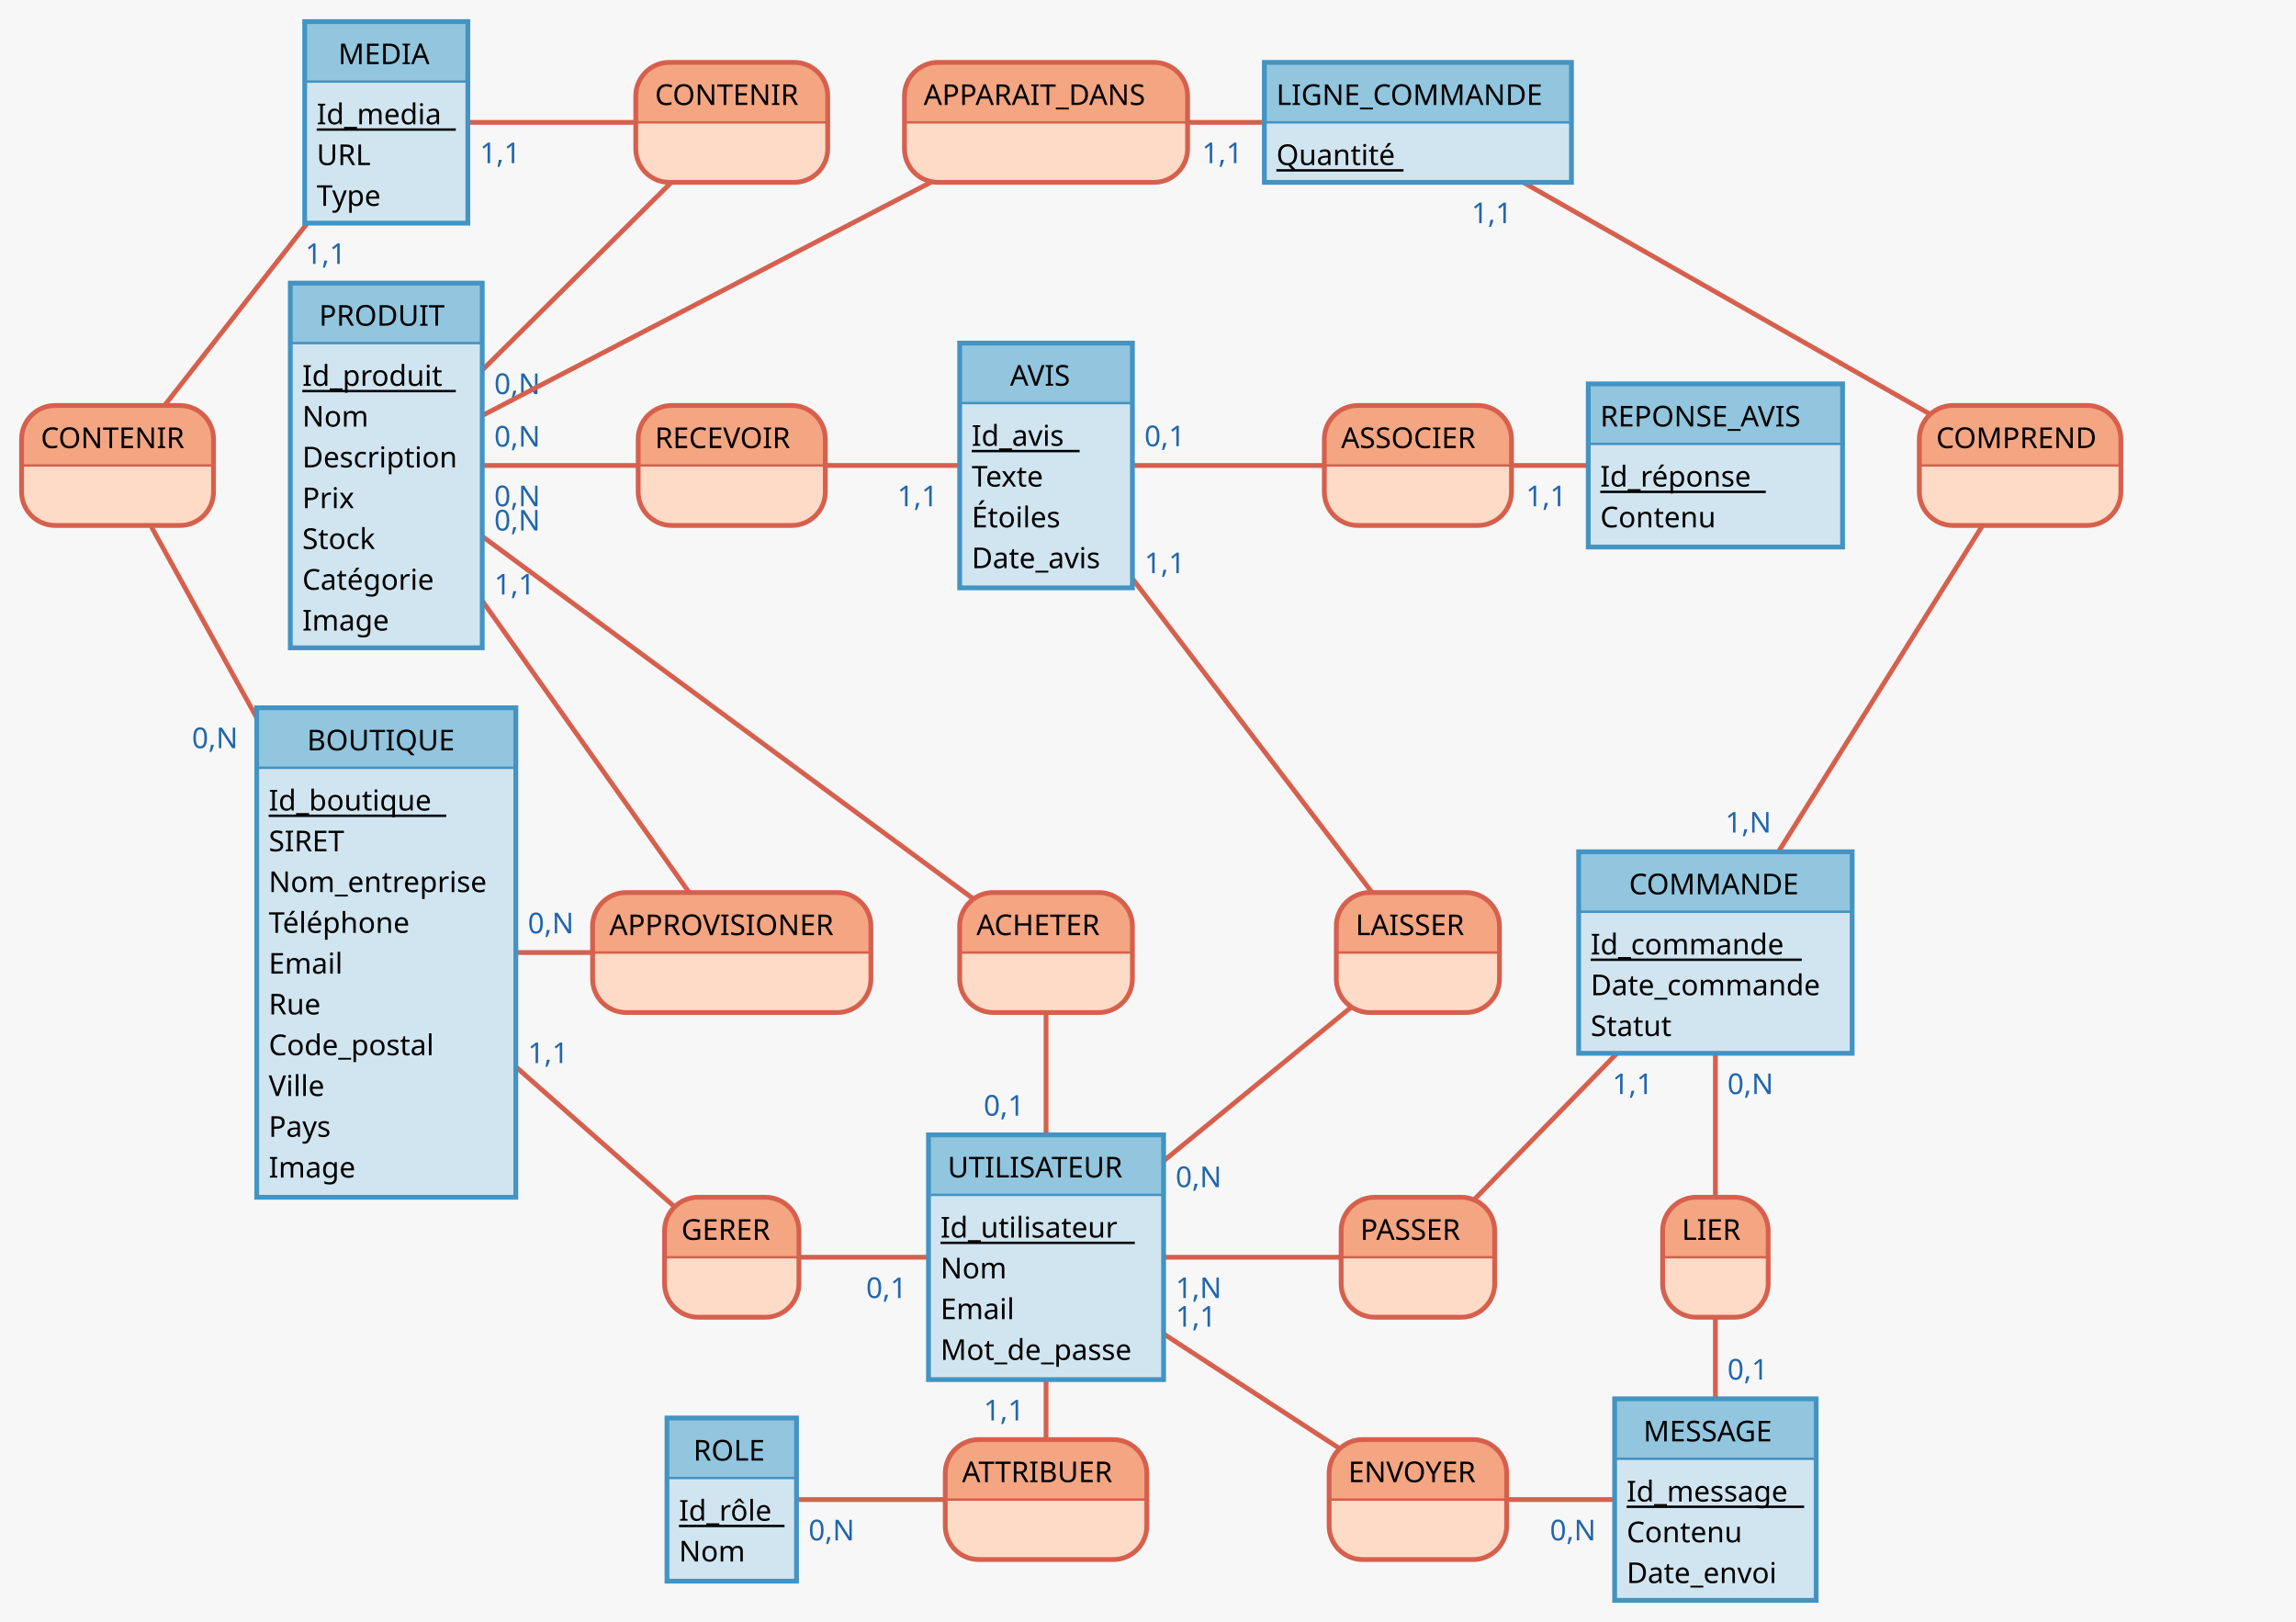
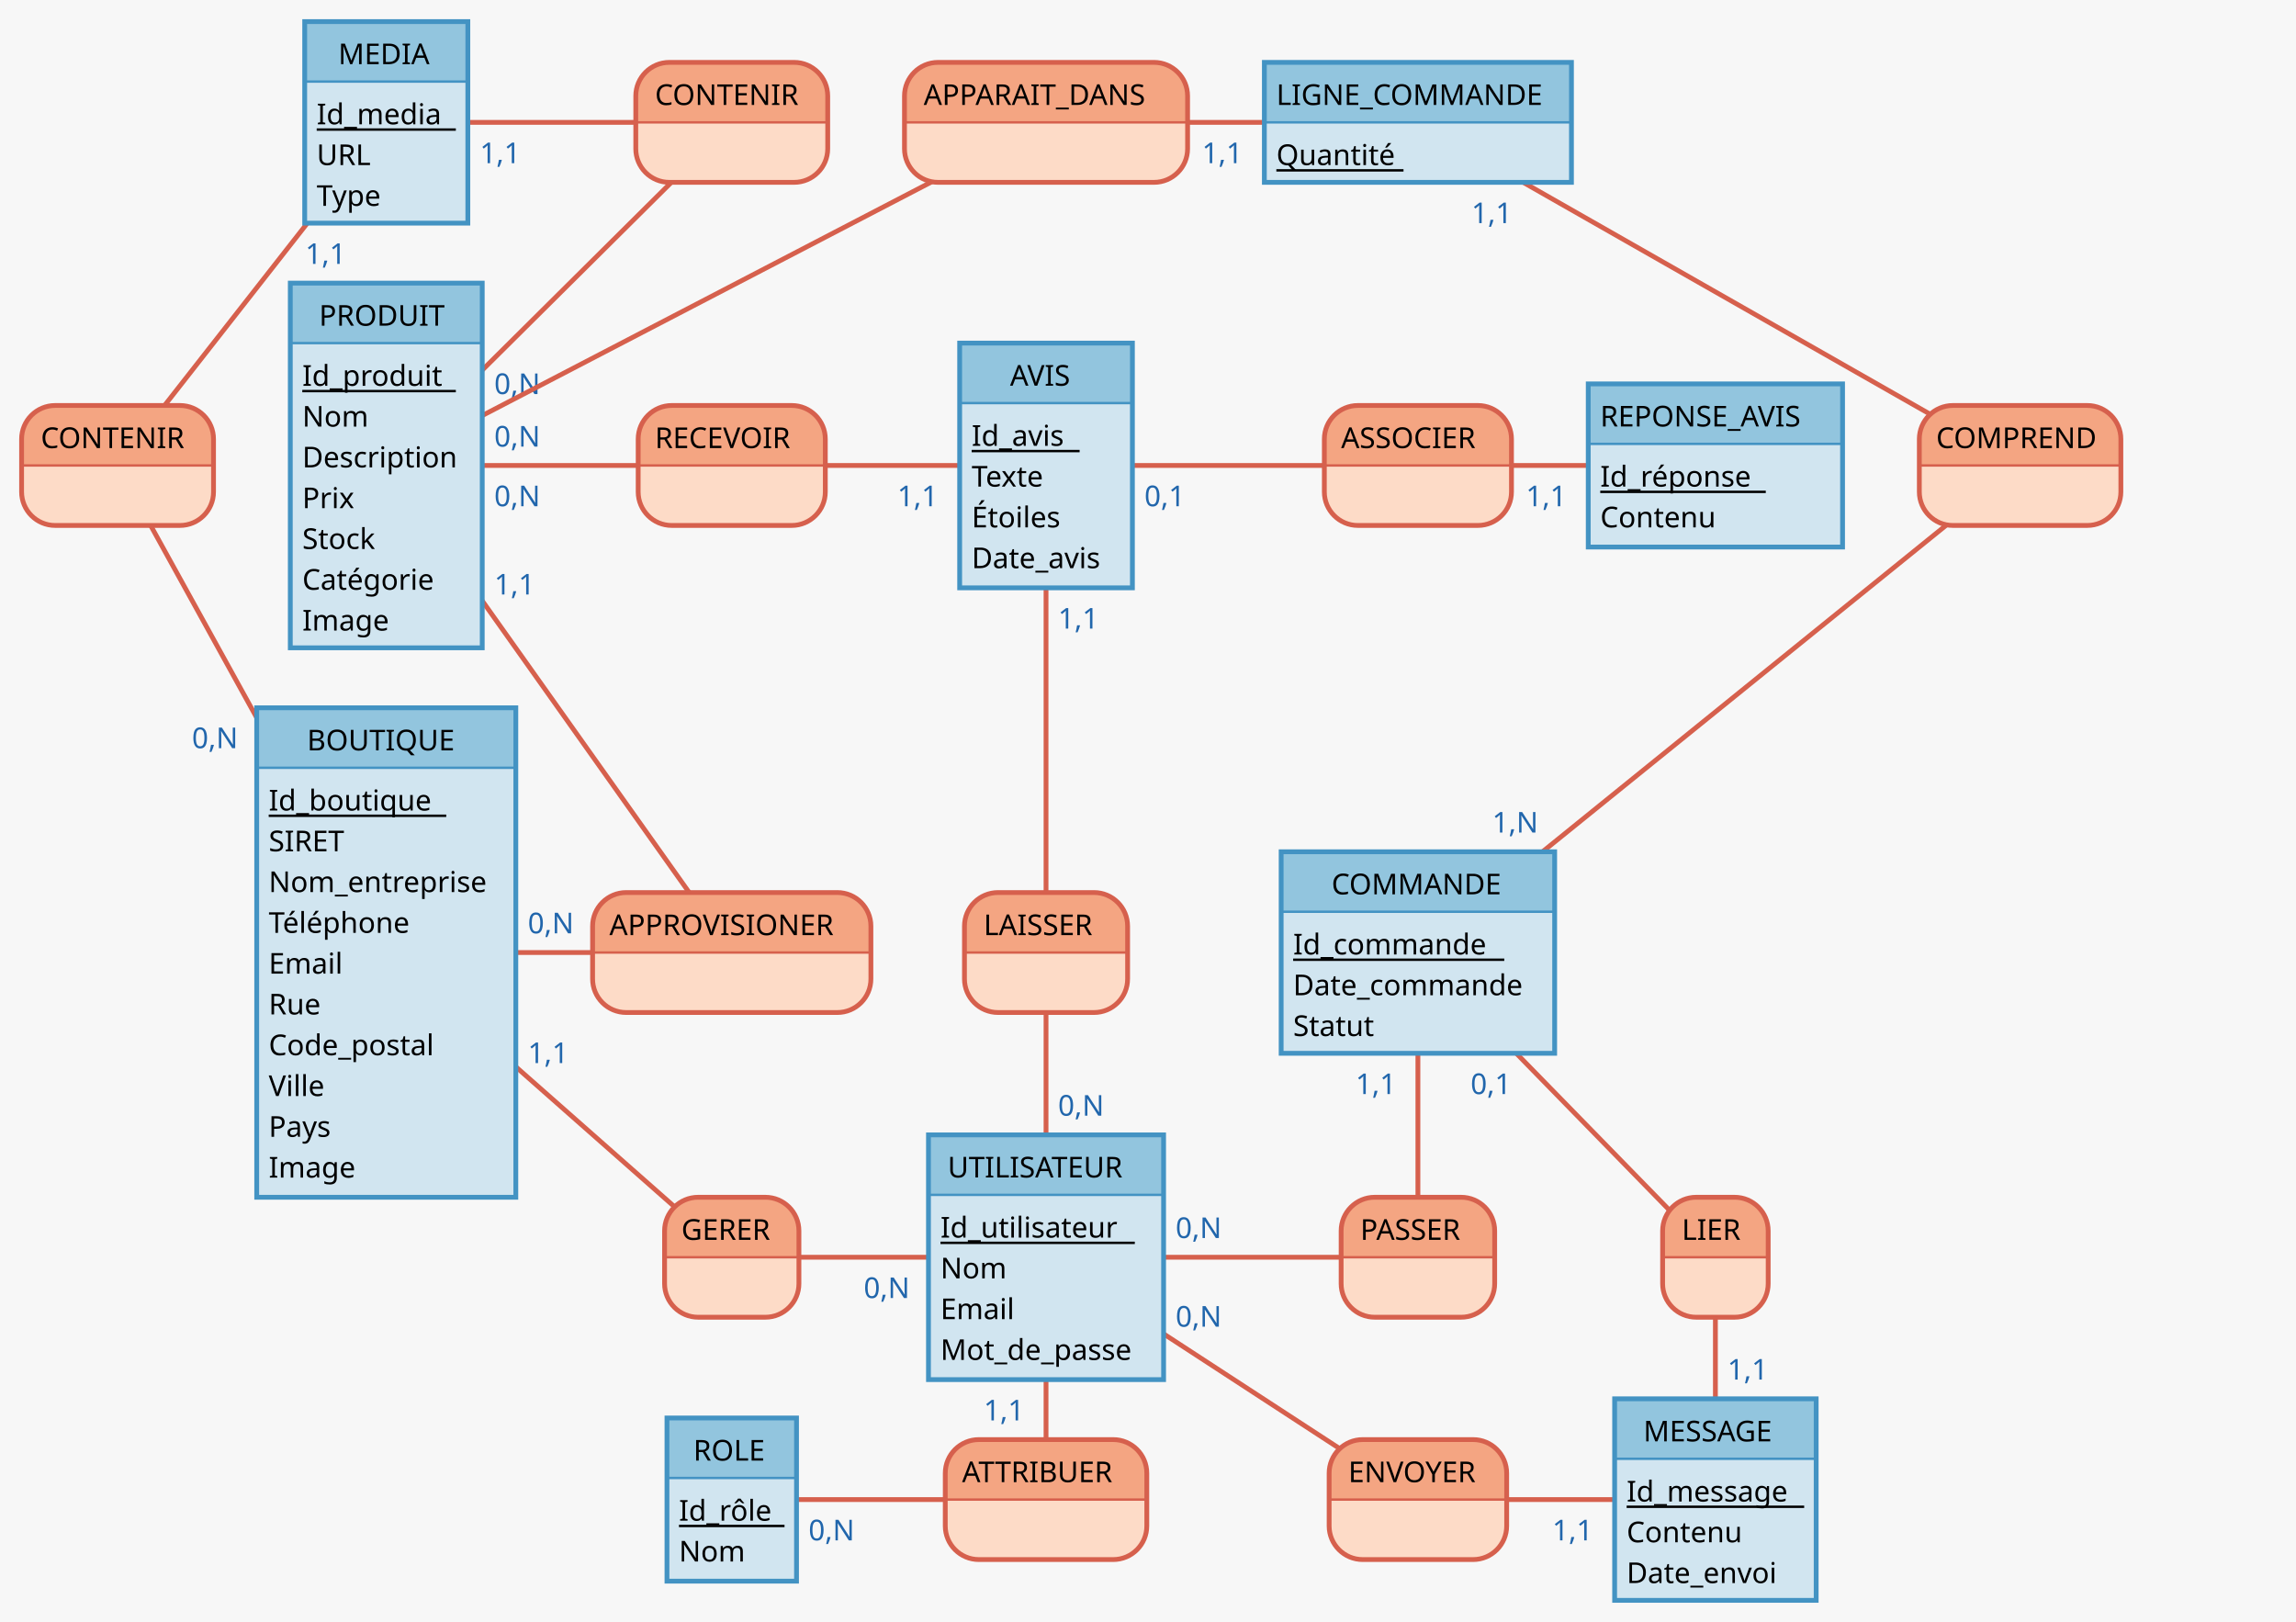
<svg xmlns="http://www.w3.org/2000/svg" width="957" height="676" viewBox="0 0 957 676">
  <rect x="0" y="0" width="957" height="676" fill="#f7f7f7" stroke="none" stroke-width="0" />
  <g>
    <line x1="161" y1="194" x2="305" y2="51" stroke="#d6604d" stroke-width="2" />
    <line x1="161" y1="51" x2="305" y2="51" stroke="#d6604d" stroke-width="2" />
    <g>
      <path d="M331 26 a14 14 90 0 1 14 14 V51 h-80 V40 a14 14 90 0 1 14 -14" fill="#f4a582" stroke="#f4a582" stroke-width="0" />
      <path d="M345 51 v11 a14 14 90 0 1 -14 14 H279 a14 14 90 0 1 -14 -14 V51 H80" fill="#fddbc7" stroke="#fddbc7" stroke-width="0" />
      <rect x="265" y="26" width="80" height="50" fill="none" rx="14" stroke="#d6604d" stroke-width="2" />
      <line x1="265" y1="51" x2="345" y2="51" stroke="#d6604d" stroke-width="1" />
      <text x="273" y="43.75" fill="#000000" font-family="Verdana" font-size="12">CONTENIR</text>
    </g>
    <text x="206" y="164.24" fill="#2166ac" font-family="Verdana" font-size="12">0,N</text>
    <text x="200" y="68" fill="#2166ac" font-family="Verdana" font-size="12">1,1</text>
  </g>
  <g>
    <line x1="161" y1="194" x2="436" y2="51" stroke="#d6604d" stroke-width="2" />
    <line x1="591" y1="51" x2="436" y2="51" stroke="#d6604d" stroke-width="2" />
    <g>
      <path d="M481 26 a14 14 90 0 1 14 14 V51 h-118 V40 a14 14 90 0 1 14 -14" fill="#f4a582" stroke="#f4a582" stroke-width="0" />
      <path d="M495 51 v11 a14 14 90 0 1 -14 14 H391 a14 14 90 0 1 -14 -14 V51 H118" fill="#fddbc7" stroke="#fddbc7" stroke-width="0" />
      <rect x="377" y="26" width="118" height="50" fill="none" rx="14" stroke="#d6604d" stroke-width="2" />
      <line x1="377" y1="51" x2="495" y2="51" stroke="#d6604d" stroke-width="1" />
      <text x="385" y="43.75" fill="#000000" font-family="Verdana" font-size="12">APPARAIT_DANS</text>
    </g>
    <text x="206" y="186.14" fill="#2166ac" font-family="Verdana" font-size="12">0,N</text>
    <text x="501" y="68" fill="#2166ac" font-family="Verdana" font-size="12">1,1</text>
  </g>
  <g>
    <line x1="161" y1="397" x2="49" y2="194" stroke="#d6604d" stroke-width="2" />
    <line x1="161" y1="51" x2="49" y2="194" stroke="#d6604d" stroke-width="2" />
    <g>
      <path d="M75 169 a14 14 90 0 1 14 14 V194 h-80 V183 a14 14 90 0 1 14 -14" fill="#f4a582" stroke="#f4a582" stroke-width="0" />
      <path d="M89 194 v11 a14 14 90 0 1 -14 14 H23 a14 14 90 0 1 -14 -14 V194 H80" fill="#fddbc7" stroke="#fddbc7" stroke-width="0" />
      <rect x="9" y="169" width="80" height="50" fill="none" rx="14" stroke="#d6604d" stroke-width="2" />
      <line x1="9" y1="194" x2="89" y2="194" stroke="#d6604d" stroke-width="1" />
      <text x="17" y="186.75" fill="#000000" font-family="Verdana" font-size="12">CONTENIR</text>
    </g>
    <text x="80" y="311.83" fill="#2166ac" font-family="Verdana" font-size="12">0,N</text>
    <text x="127.24" y="110" fill="#2166ac" font-family="Verdana" font-size="12">1,1</text>
  </g>
  <g>
    <line x1="161" y1="194" x2="305" y2="194" stroke="#d6604d" stroke-width="2" />
    <line x1="436" y1="194" x2="305" y2="194" stroke="#d6604d" stroke-width="2" />
    <g>
      <path d="M330 169 a14 14 90 0 1 14 14 V194 h-78 V183 a14 14 90 0 1 14 -14" fill="#f4a582" stroke="#f4a582" stroke-width="0" />
      <path d="M344 194 v11 a14 14 90 0 1 -14 14 H280 a14 14 90 0 1 -14 -14 V194 H78" fill="#fddbc7" stroke="#fddbc7" stroke-width="0" />
      <rect x="266" y="169" width="78" height="50" fill="none" rx="14" stroke="#d6604d" stroke-width="2" />
      <line x1="266" y1="194" x2="344" y2="194" stroke="#d6604d" stroke-width="1" />
      <text x="273" y="186.75" fill="#000000" font-family="Verdana" font-size="12">RECEVOIR</text>
    </g>
    <text x="206" y="211" fill="#2166ac" font-family="Verdana" font-size="12">0,N</text>
    <text x="374" y="211" fill="#2166ac" font-family="Verdana" font-size="12">1,1</text>
  </g>
  <g>
    <line x1="436" y1="194" x2="591" y2="194" stroke="#d6604d" stroke-width="2" />
    <line x1="715" y1="194" x2="591" y2="194" stroke="#d6604d" stroke-width="2" />
    <g>
      <path d="M616 169 a14 14 90 0 1 14 14 V194 h-78 V183 a14 14 90 0 1 14 -14" fill="#f4a582" stroke="#f4a582" stroke-width="0" />
      <path d="M630 194 v11 a14 14 90 0 1 -14 14 H566 a14 14 90 0 1 -14 -14 V194 H78" fill="#fddbc7" stroke="#fddbc7" stroke-width="0" />
      <rect x="552" y="169" width="78" height="50" fill="none" rx="14" stroke="#d6604d" stroke-width="2" />
      <line x1="552" y1="194" x2="630" y2="194" stroke="#d6604d" stroke-width="1" />
      <text x="559" y="186.75" fill="#000000" font-family="Verdana" font-size="12">ASSOCIER</text>
    </g>
-     <text x="477" y="186" fill="#2166ac" font-family="Verdana" font-size="12">0,1</text>
+     <text x="477" y="211" fill="#2166ac" font-family="Verdana" font-size="12">0,1</text>
    <text x="636" y="211" fill="#2166ac" font-family="Verdana" font-size="12">1,1</text>
  </g>
  <g>
-     <line x1="715" y1="397" x2="842" y2="194" stroke="#d6604d" stroke-width="2" />
+     <line x1="591" y1="397" x2="842" y2="194" stroke="#d6604d" stroke-width="2" />
    <line x1="591" y1="51" x2="842" y2="194" stroke="#d6604d" stroke-width="2" />
    <g>
      <path d="M870 169 a14 14 90 0 1 14 14 V194 h-84 V183 a14 14 90 0 1 14 -14" fill="#f4a582" stroke="#f4a582" stroke-width="0" />
      <path d="M884 194 v11 a14 14 90 0 1 -14 14 H814 a14 14 90 0 1 -14 -14 V194 H84" fill="#fddbc7" stroke="#fddbc7" stroke-width="0" />
      <rect x="800" y="169" width="84" height="50" fill="none" rx="14" stroke="#d6604d" stroke-width="2" />
      <line x1="800" y1="194" x2="884" y2="194" stroke="#d6604d" stroke-width="1" />
      <text x="807" y="186.75" fill="#000000" font-family="Verdana" font-size="12">COMPREND</text>
    </g>
-     <text x="719.1" y="347" fill="#2166ac" font-family="Verdana" font-size="12">1,N</text>
+     <text x="621.95" y="347" fill="#2166ac" font-family="Verdana" font-size="12">1,N</text>
    <text x="613.31" y="93" fill="#2166ac" font-family="Verdana" font-size="12">1,1</text>
  </g>
  <g>
    <line x1="161" y1="397" x2="305" y2="397" stroke="#d6604d" stroke-width="2" />
    <line x1="161" y1="194" x2="305" y2="397" stroke="#d6604d" stroke-width="2" />
    <g>
      <path d="M349 372 a14 14 90 0 1 14 14 V397 h-116 V386 a14 14 90 0 1 14 -14" fill="#f4a582" stroke="#f4a582" stroke-width="0" />
      <path d="M363 397 v11 a14 14 90 0 1 -14 14 H261 a14 14 90 0 1 -14 -14 V397 H116" fill="#fddbc7" stroke="#fddbc7" stroke-width="0" />
      <rect x="247" y="372" width="116" height="50" fill="none" rx="14" stroke="#d6604d" stroke-width="2" />
      <line x1="247" y1="397" x2="363" y2="397" stroke="#d6604d" stroke-width="1" />
      <text x="254" y="389.75" fill="#000000" font-family="Verdana" font-size="12">APPROVISIONER</text>
    </g>
    <text x="220" y="389" fill="#2166ac" font-family="Verdana" font-size="12">0,N</text>
    <text x="206" y="247.78" fill="#2166ac" font-family="Verdana" font-size="12">1,1</text>
  </g>
  <g>
+     <line x1="436" y1="194" x2="436" y2="397" stroke="#d6604d" stroke-width="2" />
    <line x1="436" y1="524" x2="436" y2="397" stroke="#d6604d" stroke-width="2" />
-     <line x1="161" y1="194" x2="436" y2="397" stroke="#d6604d" stroke-width="2" />
-     <g>
-       <path d="M458 372 a14 14 90 0 1 14 14 V397 h-72 V386 a14 14 90 0 1 14 -14" fill="#f4a582" stroke="#f4a582" stroke-width="0" />
-       <path d="M472 397 v11 a14 14 90 0 1 -14 14 H414 a14 14 90 0 1 -14 -14 V397 H72" fill="#fddbc7" stroke="#fddbc7" stroke-width="0" />
-       <rect x="400" y="372" width="72" height="50" fill="none" rx="14" stroke="#d6604d" stroke-width="2" />
-       <line x1="400" y1="397" x2="472" y2="397" stroke="#d6604d" stroke-width="1" />
-       <text x="407" y="389.75" fill="#000000" font-family="Verdana" font-size="12">ACHETER</text>
-     </g>
-     <text x="410" y="465" fill="#2166ac" font-family="Verdana" font-size="12">0,1</text>
-     <text x="206" y="221.11" fill="#2166ac" font-family="Verdana" font-size="12">0,N</text>
-   </g>
-   <g>
-     <line x1="436" y1="194" x2="591" y2="397" stroke="#d6604d" stroke-width="2" />
-     <line x1="436" y1="524" x2="591" y2="397" stroke="#d6604d" stroke-width="2" />
-     <g>
-       <path d="M611 372 a14 14 90 0 1 14 14 V397 h-68 V386 a14 14 90 0 1 14 -14" fill="#f4a582" stroke="#f4a582" stroke-width="0" />
-       <path d="M625 397 v11 a14 14 90 0 1 -14 14 H571 a14 14 90 0 1 -14 -14 V397 H68" fill="#fddbc7" stroke="#fddbc7" stroke-width="0" />
-       <rect x="557" y="372" width="68" height="50" fill="none" rx="14" stroke="#d6604d" stroke-width="2" />
-       <line x1="557" y1="397" x2="625" y2="397" stroke="#d6604d" stroke-width="1" />
-       <text x="565" y="389.75" fill="#000000" font-family="Verdana" font-size="12">LAISSER</text>
-     </g>
-     <text x="477" y="238.89" fill="#2166ac" font-family="Verdana" font-size="12">1,1</text>
-     <text x="490" y="494.77" fill="#2166ac" font-family="Verdana" font-size="12">0,N</text>
+     <g>
+       <path d="M456 372 a14 14 90 0 1 14 14 V397 h-68 V386 a14 14 90 0 1 14 -14" fill="#f4a582" stroke="#f4a582" stroke-width="0" />
+       <path d="M470 397 v11 a14 14 90 0 1 -14 14 H416 a14 14 90 0 1 -14 -14 V397 H68" fill="#fddbc7" stroke="#fddbc7" stroke-width="0" />
+       <rect x="402" y="372" width="68" height="50" fill="none" rx="14" stroke="#d6604d" stroke-width="2" />
+       <line x1="402" y1="397" x2="470" y2="397" stroke="#d6604d" stroke-width="1" />
+       <text x="410" y="389.75" fill="#000000" font-family="Verdana" font-size="12">LAISSER</text>
+     </g>
+     <text x="441" y="262" fill="#2166ac" font-family="Verdana" font-size="12">1,1</text>
+     <text x="441" y="465" fill="#2166ac" font-family="Verdana" font-size="12">0,N</text>
  </g>
  <g>
    <line x1="436" y1="524" x2="305" y2="524" stroke="#d6604d" stroke-width="2" />
    <line x1="161" y1="397" x2="305" y2="524" stroke="#d6604d" stroke-width="2" />
    <g>
      <path d="M319 499 a14 14 90 0 1 14 14 V524 h-56 V513 a14 14 90 0 1 14 -14" fill="#f4a582" stroke="#f4a582" stroke-width="0" />
      <path d="M333 524 v11 a14 14 90 0 1 -14 14 H291 a14 14 90 0 1 -14 -14 V524 H56" fill="#fddbc7" stroke="#fddbc7" stroke-width="0" />
      <rect x="277" y="499" width="56" height="50" fill="none" rx="14" stroke="#d6604d" stroke-width="2" />
      <line x1="277" y1="524" x2="333" y2="524" stroke="#d6604d" stroke-width="1" />
      <text x="284" y="516.75" fill="#000000" font-family="Verdana" font-size="12">GERER</text>
    </g>
-     <text x="361" y="541" fill="#2166ac" font-family="Verdana" font-size="12">0,1</text>
+     <text x="360" y="541" fill="#2166ac" font-family="Verdana" font-size="12">0,N</text>
    <text x="220" y="443.07" fill="#2166ac" font-family="Verdana" font-size="12">1,1</text>
  </g>
  <g>
    <line x1="436" y1="524" x2="591" y2="524" stroke="#d6604d" stroke-width="2" />
-     <line x1="715" y1="397" x2="591" y2="524" stroke="#d6604d" stroke-width="2" />
+     <line x1="591" y1="397" x2="591" y2="524" stroke="#d6604d" stroke-width="2" />
    <g>
      <path d="M609 499 a14 14 90 0 1 14 14 V524 h-64 V513 a14 14 90 0 1 14 -14" fill="#f4a582" stroke="#f4a582" stroke-width="0" />
      <path d="M623 524 v11 a14 14 90 0 1 -14 14 H573 a14 14 90 0 1 -14 -14 V524 H64" fill="#fddbc7" stroke="#fddbc7" stroke-width="0" />
      <rect x="559" y="499" width="64" height="50" fill="none" rx="14" stroke="#d6604d" stroke-width="2" />
      <line x1="559" y1="524" x2="623" y2="524" stroke="#d6604d" stroke-width="1" />
      <text x="567" y="516.75" fill="#000000" font-family="Verdana" font-size="12">PASSER</text>
    </g>
-     <text x="490" y="541" fill="#2166ac" font-family="Verdana" font-size="12">1,N</text>
-     <text x="672.04" y="456" fill="#2166ac" font-family="Verdana" font-size="12">1,1</text>
-   </g>
-   <g>
-     <line x1="715" y1="397" x2="715" y2="524" stroke="#d6604d" stroke-width="2" />
+     <text x="490" y="516" fill="#2166ac" font-family="Verdana" font-size="12">0,N</text>
+     <text x="565" y="456" fill="#2166ac" font-family="Verdana" font-size="12">1,1</text>
+   </g>
+   <g>
+     <line x1="591" y1="397" x2="715" y2="524" stroke="#d6604d" stroke-width="2" />
    <line x1="715" y1="625" x2="715" y2="524" stroke="#d6604d" stroke-width="2" />
    <g>
      <path d="M723 499 a14 14 90 0 1 14 14 V524 h-44 V513 a14 14 90 0 1 14 -14" fill="#f4a582" stroke="#f4a582" stroke-width="0" />
      <path d="M737 524 v11 a14 14 90 0 1 -14 14 H707 a14 14 90 0 1 -14 -14 V524 H44" fill="#fddbc7" stroke="#fddbc7" stroke-width="0" />
      <rect x="693" y="499" width="44" height="50" fill="none" rx="14" stroke="#d6604d" stroke-width="2" />
      <line x1="693" y1="524" x2="737" y2="524" stroke="#d6604d" stroke-width="1" />
      <text x="701" y="516.75" fill="#000000" font-family="Verdana" font-size="12">LIER</text>
    </g>
-     <text x="720" y="456" fill="#2166ac" font-family="Verdana" font-size="12">0,N</text>
-     <text x="720" y="575" fill="#2166ac" font-family="Verdana" font-size="12">0,1</text>
+     <text x="612.96" y="456" fill="#2166ac" font-family="Verdana" font-size="12">0,1</text>
+     <text x="720" y="575" fill="#2166ac" font-family="Verdana" font-size="12">1,1</text>
  </g>
  <g>
    <line x1="436" y1="524" x2="436" y2="625" stroke="#d6604d" stroke-width="2" />
    <line x1="305" y1="625" x2="436" y2="625" stroke="#d6604d" stroke-width="2" />
    <g>
      <path d="M464 600 a14 14 90 0 1 14 14 V625 h-84 V614 a14 14 90 0 1 14 -14" fill="#f4a582" stroke="#f4a582" stroke-width="0" />
      <path d="M478 625 v11 a14 14 90 0 1 -14 14 H408 a14 14 90 0 1 -14 -14 V625 H84" fill="#fddbc7" stroke="#fddbc7" stroke-width="0" />
      <rect x="394" y="600" width="84" height="50" fill="none" rx="14" stroke="#d6604d" stroke-width="2" />
      <line x1="394" y1="625" x2="478" y2="625" stroke="#d6604d" stroke-width="1" />
      <text x="401" y="617.75" fill="#000000" font-family="Verdana" font-size="12">ATTRIBUER</text>
    </g>
    <text x="410" y="592" fill="#2166ac" font-family="Verdana" font-size="12">1,1</text>
    <text x="337" y="642" fill="#2166ac" font-family="Verdana" font-size="12">0,N</text>
  </g>
  <g>
    <line x1="436" y1="524" x2="591" y2="625" stroke="#d6604d" stroke-width="2" />
    <line x1="715" y1="625" x2="591" y2="625" stroke="#d6604d" stroke-width="2" />
    <g>
      <path d="M614 600 a14 14 90 0 1 14 14 V625 h-74 V614 a14 14 90 0 1 14 -14" fill="#f4a582" stroke="#f4a582" stroke-width="0" />
      <path d="M628 625 v11 a14 14 90 0 1 -14 14 H568 a14 14 90 0 1 -14 -14 V625 H74" fill="#fddbc7" stroke="#fddbc7" stroke-width="0" />
      <rect x="554" y="600" width="74" height="50" fill="none" rx="14" stroke="#d6604d" stroke-width="2" />
      <line x1="554" y1="625" x2="628" y2="625" stroke="#d6604d" stroke-width="1" />
      <text x="562" y="617.75" fill="#000000" font-family="Verdana" font-size="12">ENVOYER</text>
    </g>
-     <text x="490" y="552.94" fill="#2166ac" font-family="Verdana" font-size="12">1,1</text>
-     <text x="646" y="642" fill="#2166ac" font-family="Verdana" font-size="12">0,N</text>
+     <text x="490" y="552.94" fill="#2166ac" font-family="Verdana" font-size="12">0,N</text>
+     <text x="647" y="642" fill="#2166ac" font-family="Verdana" font-size="12">1,1</text>
  </g>
  <g>
    <g>
      <rect x="127" y="9" width="68" height="25" fill="#92c5de" stroke="none" stroke-width="0" opacity="1" />
      <rect x="127" y="34" width="68" height="59" fill="#d1e5f0" stroke="none" stroke-width="0" opacity="1" />
      <rect x="127" y="9" width="68" height="84" fill="none" stroke="#4393c3" stroke-width="2" opacity="1" />
      <line x1="127" y1="34" x2="195" y2="34" stroke="#4393c3" stroke-width="1" />
    </g>
    <text x="141" y="26.75" fill="#000000" font-family="Verdana" font-size="12">MEDIA</text>
    <text x="132" y="51.8" fill="#000000" font-family="Verdana" font-size="12">Id_media</text>
    <line x1="132" y1="54" x2="190" y2="54" stroke="#000000" stroke-width="1" />
    <text x="132" y="68.8" fill="#000000" font-family="Verdana" font-size="12">URL</text>
    <text x="132" y="85.8" fill="#000000" font-family="Verdana" font-size="12">Type</text>
  </g>
  <g>
    <g>
      <rect x="527" y="26" width="128" height="25" fill="#92c5de" stroke="none" stroke-width="0" opacity="1" />
      <rect x="527" y="51" width="128" height="25" fill="#d1e5f0" stroke="none" stroke-width="0" opacity="1" />
      <rect x="527" y="26" width="128" height="50" fill="none" stroke="#4393c3" stroke-width="2" opacity="1" />
      <line x1="527" y1="51" x2="655" y2="51" stroke="#4393c3" stroke-width="1" />
    </g>
    <text x="532" y="43.75" fill="#000000" font-family="Verdana" font-size="12">LIGNE_COMMANDE</text>
    <text x="532" y="68.8" fill="#000000" font-family="Verdana" font-size="12">Quantité</text>
    <line x1="532" y1="71" x2="585" y2="71" stroke="#000000" stroke-width="1" />
  </g>
  <g>
    <g>
      <rect x="121" y="118" width="80" height="25" fill="#92c5de" stroke="none" stroke-width="0" opacity="1" />
      <rect x="121" y="143" width="80" height="127" fill="#d1e5f0" stroke="none" stroke-width="0" opacity="1" />
      <rect x="121" y="118" width="80" height="152" fill="none" stroke="#4393c3" stroke-width="2" opacity="1" />
      <line x1="121" y1="143" x2="201" y2="143" stroke="#4393c3" stroke-width="1" />
    </g>
    <text x="133" y="135.75" fill="#000000" font-family="Verdana" font-size="12">PRODUIT</text>
    <text x="126" y="160.8" fill="#000000" font-family="Verdana" font-size="12">Id_produit</text>
    <line x1="126" y1="163" x2="190" y2="163" stroke="#000000" stroke-width="1" />
    <text x="126" y="177.8" fill="#000000" font-family="Verdana" font-size="12">Nom</text>
    <text x="126" y="194.8" fill="#000000" font-family="Verdana" font-size="12">Description</text>
    <text x="126" y="211.8" fill="#000000" font-family="Verdana" font-size="12">Prix</text>
    <text x="126" y="228.8" fill="#000000" font-family="Verdana" font-size="12">Stock</text>
    <text x="126" y="245.8" fill="#000000" font-family="Verdana" font-size="12">Catégorie</text>
    <text x="126" y="262.8" fill="#000000" font-family="Verdana" font-size="12">Image</text>
  </g>
  <g>
    <g>
      <rect x="400" y="143" width="72" height="25" fill="#92c5de" stroke="none" stroke-width="0" opacity="1" />
      <rect x="400" y="168" width="72" height="77" fill="#d1e5f0" stroke="none" stroke-width="0" opacity="1" />
      <rect x="400" y="143" width="72" height="102" fill="none" stroke="#4393c3" stroke-width="2" opacity="1" />
      <line x1="400" y1="168" x2="472" y2="168" stroke="#4393c3" stroke-width="1" />
    </g>
    <text x="421" y="160.75" fill="#000000" font-family="Verdana" font-size="12">AVIS</text>
    <text x="405" y="185.8" fill="#000000" font-family="Verdana" font-size="12">Id_avis</text>
    <line x1="405" y1="188" x2="450" y2="188" stroke="#000000" stroke-width="1" />
    <text x="405" y="202.8" fill="#000000" font-family="Verdana" font-size="12">Texte</text>
    <text x="405" y="219.8" fill="#000000" font-family="Verdana" font-size="12">Étoiles</text>
    <text x="405" y="236.8" fill="#000000" font-family="Verdana" font-size="12">Date_avis</text>
  </g>
  <g>
    <g>
      <rect x="662" y="160" width="106" height="25" fill="#92c5de" stroke="none" stroke-width="0" opacity="1" />
      <rect x="662" y="185" width="106" height="43" fill="#d1e5f0" stroke="none" stroke-width="0" opacity="1" />
      <rect x="662" y="160" width="106" height="68" fill="none" stroke="#4393c3" stroke-width="2" opacity="1" />
      <line x1="662" y1="185" x2="768" y2="185" stroke="#4393c3" stroke-width="1" />
    </g>
    <text x="667" y="177.75" fill="#000000" font-family="Verdana" font-size="12">REPONSE_AVIS</text>
    <text x="667" y="202.8" fill="#000000" font-family="Verdana" font-size="12">Id_réponse</text>
    <line x1="667" y1="205" x2="736" y2="205" stroke="#000000" stroke-width="1" />
    <text x="667" y="219.8" fill="#000000" font-family="Verdana" font-size="12">Contenu</text>
  </g>
  <g>
    <g>
      <rect x="107" y="295" width="108" height="25" fill="#92c5de" stroke="none" stroke-width="0" opacity="1" />
      <rect x="107" y="320" width="108" height="179" fill="#d1e5f0" stroke="none" stroke-width="0" opacity="1" />
      <rect x="107" y="295" width="108" height="204" fill="none" stroke="#4393c3" stroke-width="2" opacity="1" />
      <line x1="107" y1="320" x2="215" y2="320" stroke="#4393c3" stroke-width="1" />
    </g>
    <text x="128" y="312.75" fill="#000000" font-family="Verdana" font-size="12">BOUTIQUE</text>
    <text x="112" y="337.8" fill="#000000" font-family="Verdana" font-size="12">Id_boutique</text>
    <line x1="112" y1="340" x2="186" y2="340" stroke="#000000" stroke-width="1" />
    <text x="112" y="354.8" fill="#000000" font-family="Verdana" font-size="12">SIRET</text>
    <text x="112" y="371.8" fill="#000000" font-family="Verdana" font-size="12">Nom_entreprise</text>
    <text x="112" y="388.8" fill="#000000" font-family="Verdana" font-size="12">Téléphone</text>
    <text x="112" y="405.8" fill="#000000" font-family="Verdana" font-size="12">Email</text>
    <text x="112" y="422.8" fill="#000000" font-family="Verdana" font-size="12">Rue</text>
    <text x="112" y="439.8" fill="#000000" font-family="Verdana" font-size="12">Code_postal</text>
    <text x="112" y="456.8" fill="#000000" font-family="Verdana" font-size="12">Ville</text>
    <text x="112" y="473.8" fill="#000000" font-family="Verdana" font-size="12">Pays</text>
    <text x="112" y="490.8" fill="#000000" font-family="Verdana" font-size="12">Image</text>
  </g>
  <g>
    <g>
-       <rect x="658" y="355" width="114" height="25" fill="#92c5de" stroke="none" stroke-width="0" opacity="1" />
-       <rect x="658" y="380" width="114" height="59" fill="#d1e5f0" stroke="none" stroke-width="0" opacity="1" />
-       <rect x="658" y="355" width="114" height="84" fill="none" stroke="#4393c3" stroke-width="2" opacity="1" />
-       <line x1="658" y1="380" x2="772" y2="380" stroke="#4393c3" stroke-width="1" />
-     </g>
-     <text x="679" y="372.75" fill="#000000" font-family="Verdana" font-size="12">COMMANDE</text>
-     <text x="663" y="397.8" fill="#000000" font-family="Verdana" font-size="12">Id_commande</text>
-     <line x1="663" y1="400" x2="751" y2="400" stroke="#000000" stroke-width="1" />
-     <text x="663" y="414.8" fill="#000000" font-family="Verdana" font-size="12">Date_commande</text>
-     <text x="663" y="431.8" fill="#000000" font-family="Verdana" font-size="12">Statut</text>
+       <rect x="534" y="355" width="114" height="25" fill="#92c5de" stroke="none" stroke-width="0" opacity="1" />
+       <rect x="534" y="380" width="114" height="59" fill="#d1e5f0" stroke="none" stroke-width="0" opacity="1" />
+       <rect x="534" y="355" width="114" height="84" fill="none" stroke="#4393c3" stroke-width="2" opacity="1" />
+       <line x1="534" y1="380" x2="648" y2="380" stroke="#4393c3" stroke-width="1" />
+     </g>
+     <text x="555" y="372.75" fill="#000000" font-family="Verdana" font-size="12">COMMANDE</text>
+     <text x="539" y="397.8" fill="#000000" font-family="Verdana" font-size="12">Id_commande</text>
+     <line x1="539" y1="400" x2="627" y2="400" stroke="#000000" stroke-width="1" />
+     <text x="539" y="414.8" fill="#000000" font-family="Verdana" font-size="12">Date_commande</text>
+     <text x="539" y="431.8" fill="#000000" font-family="Verdana" font-size="12">Statut</text>
  </g>
  <g>
    <g>
      <rect x="387" y="473" width="98" height="25" fill="#92c5de" stroke="none" stroke-width="0" opacity="1" />
      <rect x="387" y="498" width="98" height="77" fill="#d1e5f0" stroke="none" stroke-width="0" opacity="1" />
      <rect x="387" y="473" width="98" height="102" fill="none" stroke="#4393c3" stroke-width="2" opacity="1" />
      <line x1="387" y1="498" x2="485" y2="498" stroke="#4393c3" stroke-width="1" />
    </g>
    <text x="395" y="490.75" fill="#000000" font-family="Verdana" font-size="12">UTILISATEUR</text>
    <text x="392" y="515.8" fill="#000000" font-family="Verdana" font-size="12">Id_utilisateur</text>
    <line x1="392" y1="518" x2="473" y2="518" stroke="#000000" stroke-width="1" />
    <text x="392" y="532.8" fill="#000000" font-family="Verdana" font-size="12">Nom</text>
    <text x="392" y="549.8" fill="#000000" font-family="Verdana" font-size="12">Email</text>
    <text x="392" y="566.8" fill="#000000" font-family="Verdana" font-size="12">Mot_de_passe</text>
  </g>
  <g>
    <g>
      <rect x="278" y="591" width="54" height="25" fill="#92c5de" stroke="none" stroke-width="0" opacity="1" />
      <rect x="278" y="616" width="54" height="43" fill="#d1e5f0" stroke="none" stroke-width="0" opacity="1" />
      <rect x="278" y="591" width="54" height="68" fill="none" stroke="#4393c3" stroke-width="2" opacity="1" />
      <line x1="278" y1="616" x2="332" y2="616" stroke="#4393c3" stroke-width="1" />
    </g>
    <text x="289" y="608.75" fill="#000000" font-family="Verdana" font-size="12">ROLE</text>
    <text x="283" y="633.8" fill="#000000" font-family="Verdana" font-size="12">Id_rôle</text>
    <line x1="283" y1="636" x2="327" y2="636" stroke="#000000" stroke-width="1" />
    <text x="283" y="650.8" fill="#000000" font-family="Verdana" font-size="12">Nom</text>
  </g>
  <g>
    <g>
      <rect x="673" y="583" width="84" height="25" fill="#92c5de" stroke="none" stroke-width="0" opacity="1" />
      <rect x="673" y="608" width="84" height="59" fill="#d1e5f0" stroke="none" stroke-width="0" opacity="1" />
      <rect x="673" y="583" width="84" height="84" fill="none" stroke="#4393c3" stroke-width="2" opacity="1" />
      <line x1="673" y1="608" x2="757" y2="608" stroke="#4393c3" stroke-width="1" />
    </g>
    <text x="685" y="600.75" fill="#000000" font-family="Verdana" font-size="12">MESSAGE</text>
    <text x="678" y="625.8" fill="#000000" font-family="Verdana" font-size="12">Id_message</text>
    <line x1="678" y1="628" x2="752" y2="628" stroke="#000000" stroke-width="1" />
    <text x="678" y="642.8" fill="#000000" font-family="Verdana" font-size="12">Contenu</text>
    <text x="678" y="659.8" fill="#000000" font-family="Verdana" font-size="12">Date_envoi</text>
  </g>
</svg>
